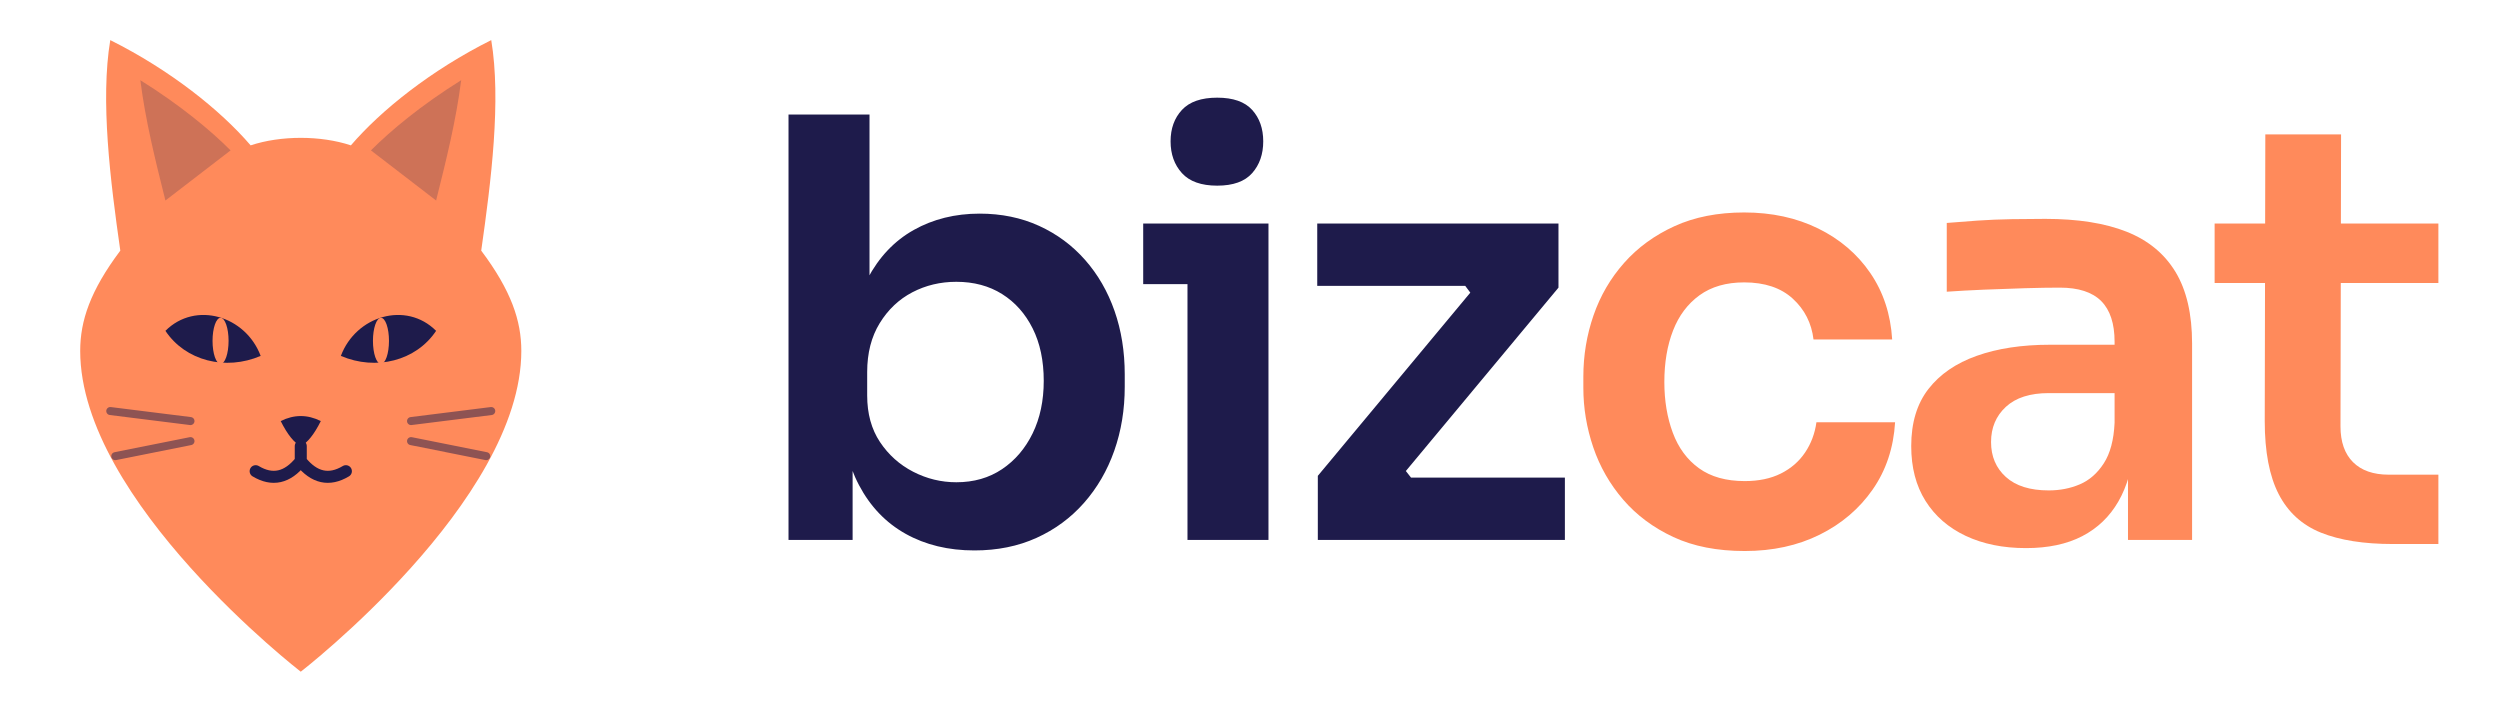
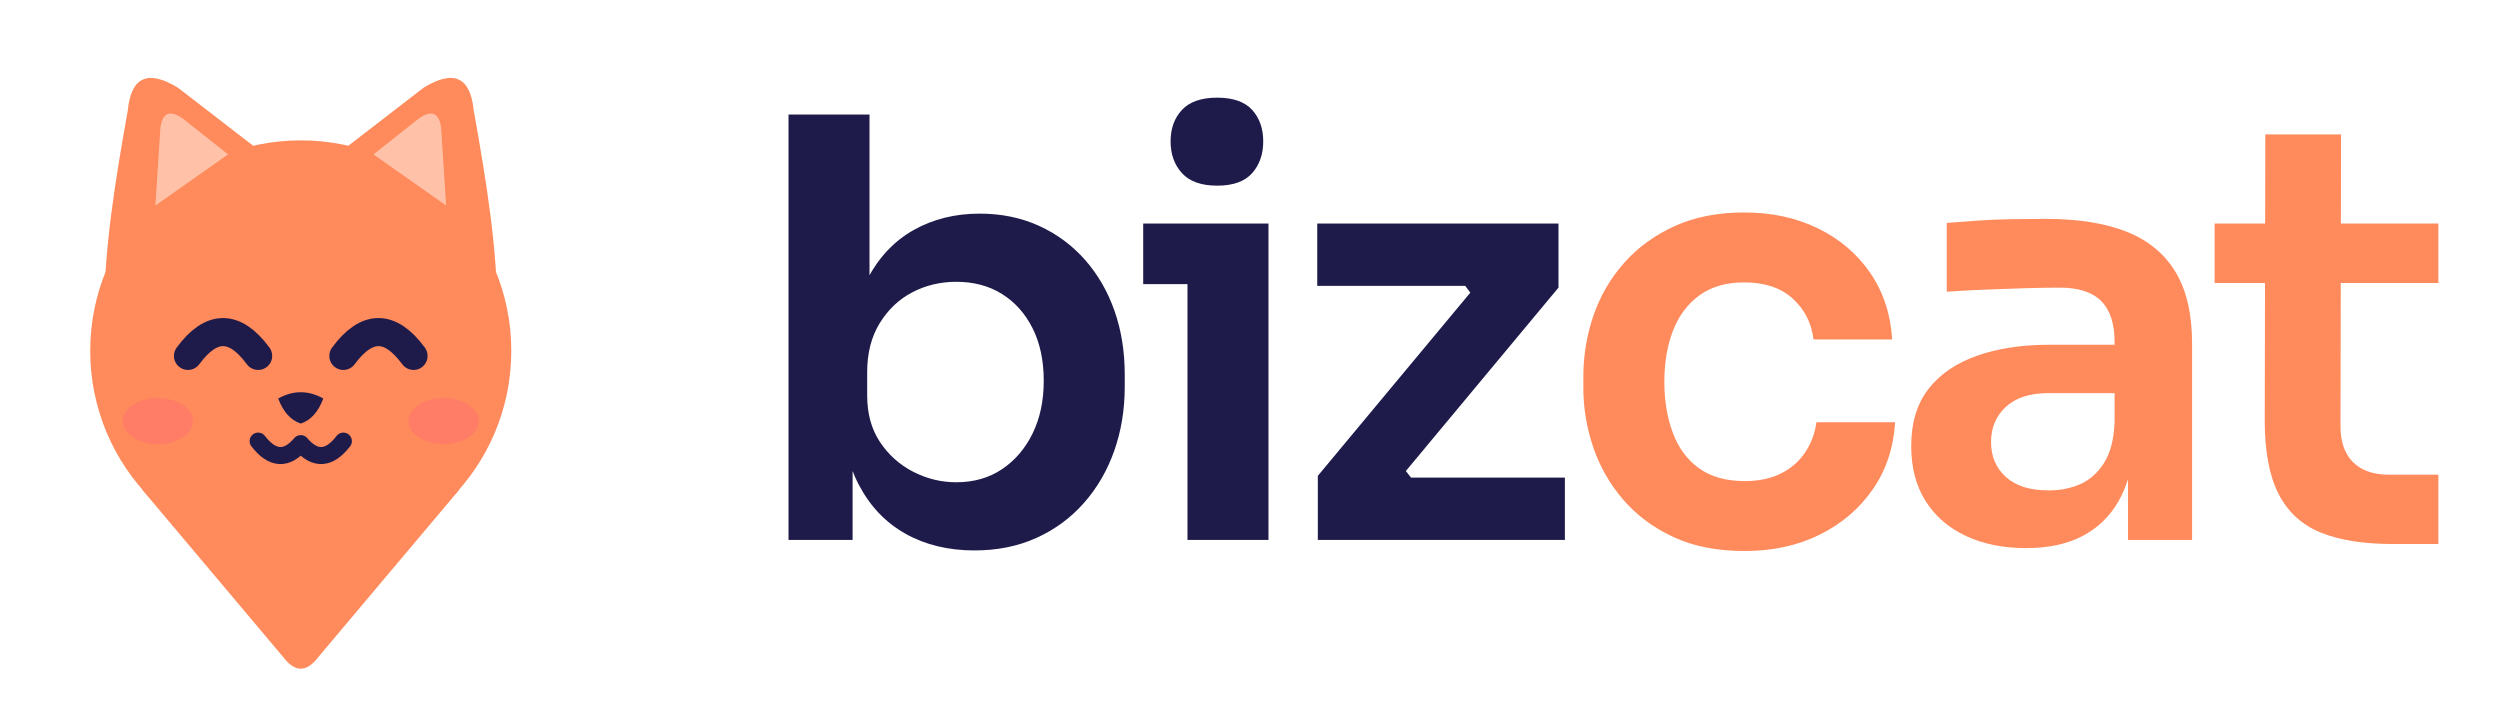
<svg xmlns="http://www.w3.org/2000/svg" viewBox="0 0 532 150">
  <g transform="scale(1.0667)">
-     <path d="M24 50 C22 36 20 20 22 8 C34 14 44 22 50 29 C56 27 64 27 70 29 C76 22 86 14 98 8 C100 20 98 36 96 50 C102 58 104 64 104 70 C104 100 60 134 60 134 C60 134 16 100 16 70 C16 64 18 58 24 50 Z" fill="#FF8A5B" />
-     <path d="M28 16 C36 21 42 26 46 30 L33 40 C31 32 29 24 28 16 Z M92 16 C84 21 78 26 74 30 L87 40 C89 32 91 24 92 16 Z" fill="#1E1B4B" opacity="0.22" />
-     <path d="M33 66 C39 60 49 63 52 71 C45 74 37 72 33 66 Z" fill="#1E1B4B" />
-     <path d="M87 66 C81 60 71 63 68 71 C75 74 83 72 87 66 Z" fill="#1E1B4B" />
-     <ellipse cx="44" cy="68" rx="1.6" ry="4.6" fill="#FF8A5B" />
-     <ellipse cx="76" cy="68" rx="1.6" ry="4.6" fill="#FF8A5B" />
-     <path d="M56 84 Q60 82 64 84 Q62 88 60 89 Q58 88 56 84 Z" fill="#1E1B4B" />
-     <path d="M60 89 L60 92 M60 92 Q56 97 51 94 M60 92 Q64 97 69 94" fill="none" stroke="#1E1B4B" stroke-width="2.4" stroke-linecap="round" />
-     <path d="M38 84 L22 82 M38 88 L23 91 M82 84 L98 82 M82 88 L97 91" fill="none" stroke="#1E1B4B" stroke-width="1.6" stroke-linecap="round" opacity="0.5" />
+     <g fill="#FF8A5B">
+       <circle cx="60" cy="70" r="42" />
+       <path d="M20.8 62 C20.8 50 22.8 37 25.5 22 Q26.5 12 35.5 17.5 L53 31 L40 62 Z" />
+       <path d="M99.2 62 C99.2 50 97.2 37 94.5 22 Q93.5 12 84.5 17.5 L67 31 L80 62 Z" />
+       <path d="M28.3 97.6 L56.6 131.2 Q60 135.6 63.4 131.2 L91.7 97.6 Z" />
+     </g>
+     <path d="M31 41 L32 25.5 Q32.6 21 36.4 23.6 L45.5 30.8 Z M89 41 L88 25.5 Q87.4 21 83.6 23.6 L74.5 30.8 Z" fill="#FFC2A8" />
+     <path d="M37.5 71 Q44.5 61.5 51.5 71 M68.5 71 Q75.5 61.5 82.5 71" fill="none" stroke="#1E1B4B" stroke-width="5.6" stroke-linecap="round" />
+     <ellipse cx="31.5" cy="84" rx="7" ry="4.6" fill="#FF5E7E" opacity="0.3" />
+     <ellipse cx="88.5" cy="84" rx="7" ry="4.6" fill="#FF5E7E" opacity="0.3" />
+     <path d="M55.5 79.5 Q60 77 64.5 79.5 Q63 83.5 60 84.5 Q57 83.5 55.5 79.5 Z" fill="#1E1B4B" />
+     <path d="M51.5 88 Q55.75 93.5 60 88.5 Q64.25 93.5 68.5 88" fill="none" stroke="#1E1B4B" stroke-width="3.4" stroke-linecap="round" stroke-linejoin="round" />
  </g>
  <g transform="translate(158 114.9)">
    <g fill="#1E1B4B">
      <path d="M49.352 2.232Q41.044 2.232 34.72 -1.302Q28.396 -4.836 24.8 -11.656Q21.204 -18.476 20.832 -28.148H23.436V0.0H9.796V-90.52H27.032V-45.26L22.444 -38.192Q22.94 -48.608 26.598 -55.552Q30.256 -62.496 36.456 -65.968Q42.656 -69.44 50.468 -69.44Q57.412 -69.44 63.116 -66.836Q68.82 -64.232 72.912 -59.582Q77.004 -54.932 79.174 -48.732Q81.344 -42.532 81.344 -35.216V-32.612Q81.344 -25.296 79.112 -18.972Q76.88 -12.648 72.664 -7.874Q68.448 -3.1 62.558 -0.434Q56.668 2.232 49.352 2.232ZM45.508 -12.276Q51.088 -12.276 55.242 -15.066Q59.396 -17.856 61.752 -22.692Q64.108 -27.528 64.108 -33.852Q64.108 -40.3 61.752 -45.012Q59.396 -49.724 55.242 -52.328Q51.088 -54.932 45.508 -54.932Q40.424 -54.932 36.146 -52.7Q31.868 -50.468 29.202 -46.128Q26.536 -41.788 26.536 -35.712V-30.752Q26.536 -24.924 29.264 -20.832Q31.992 -16.74 36.332 -14.508Q40.672 -12.276 45.508 -12.276Z" />
      <path d="M94.696 0.0V-67.332H111.932V0.0ZM85.272 -54.436V-67.332H111.932V-54.436ZM101.02 -75.392Q95.936 -75.392 93.518 -78.058Q91.1 -80.724 91.1 -84.816Q91.1 -88.908 93.518 -91.512Q95.936 -94.116 101.02 -94.116Q106.104 -94.116 108.46 -91.512Q110.816 -88.908 110.816 -84.816Q110.816 -80.724 108.46 -78.058Q106.104 -75.392 101.02 -75.392Z" />
      <path d="M122.432 0.0V-13.64L155.664 -53.568V-51.584L153.06 -55.056L155.168 -54.064H122.308V-67.332H173.644V-53.692L140.412 -13.764V-15.624L143.14 -12.152L141.032 -13.268H175.008V0.0Z" />
    </g>
    <g fill="#FF8A5B">
      <path d="M213.284 2.356Q204.48 2.356 198.094 -0.62Q191.708 -3.596 187.43 -8.556Q183.152 -13.516 181.044 -19.716Q178.936 -25.916 178.936 -32.364V-34.72Q178.936 -41.54 181.106 -47.802Q183.276 -54.064 187.616 -58.962Q191.956 -63.86 198.342 -66.774Q204.728 -69.688 213.16 -69.688Q221.964 -69.688 228.908 -66.278Q235.852 -62.868 240.006 -56.792Q244.16 -50.716 244.656 -42.656H227.916Q227.296 -47.864 223.514 -51.336Q219.732 -54.808 213.16 -54.808Q207.456 -54.808 203.674 -52.08Q199.892 -49.352 198.032 -44.578Q196.172 -39.804 196.172 -33.604Q196.172 -27.652 197.97 -22.816Q199.768 -17.98 203.55 -15.252Q207.332 -12.524 213.284 -12.524Q217.748 -12.524 220.972 -14.136Q224.196 -15.748 226.118 -18.6Q228.04 -21.452 228.536 -25.048H245.276Q244.78 -16.864 240.502 -10.726Q236.224 -4.588 229.218 -1.116Q222.212 2.356 213.284 2.356Z" />
      <path d="M294.836 0.0V-19.964H291.984V-42.16Q291.984 -47.988 289.132 -50.84Q286.28 -53.692 280.328 -53.692Q277.228 -53.692 272.888 -53.568Q268.548 -53.444 264.146 -53.258Q259.744 -53.072 256.272 -52.824V-67.456Q259.124 -67.704 262.72 -67.952Q266.316 -68.2 270.098 -68.262Q273.88 -68.324 277.228 -68.324Q287.644 -68.324 294.526 -65.596Q301.408 -62.868 304.942 -57.04Q308.476 -51.212 308.476 -41.788V0.0ZM273.136 1.736Q265.82 1.736 260.302 -0.868Q254.784 -3.472 251.746 -8.308Q248.708 -13.144 248.708 -19.964Q248.708 -27.404 252.366 -32.116Q256.024 -36.828 262.658 -39.184Q269.292 -41.54 278.22 -41.54H293.844V-31.248H277.972Q272.02 -31.248 268.858 -28.334Q265.696 -25.42 265.696 -20.832Q265.696 -16.244 268.858 -13.392Q272.02 -10.54 277.972 -10.54Q281.568 -10.54 284.606 -11.842Q287.644 -13.144 289.69 -16.306Q291.736 -19.468 291.984 -24.924L296.2 -20.088Q295.58 -13.02 292.79 -8.184Q290.0 -3.348 285.102 -0.806Q280.204 1.736 273.136 1.736Z" />
      <path d="M351.216 0.868Q341.916 0.868 335.902 -1.55Q329.888 -3.968 326.912 -9.734Q323.936 -15.5 323.936 -25.296L324.06 -86.304H340.18L340.056 -24.18Q340.056 -19.22 342.722 -16.554Q345.388 -13.888 350.348 -13.888H360.888V0.868ZM313.272 -54.684V-67.332H360.888V-54.684Z" />
    </g>
  </g>
</svg>
